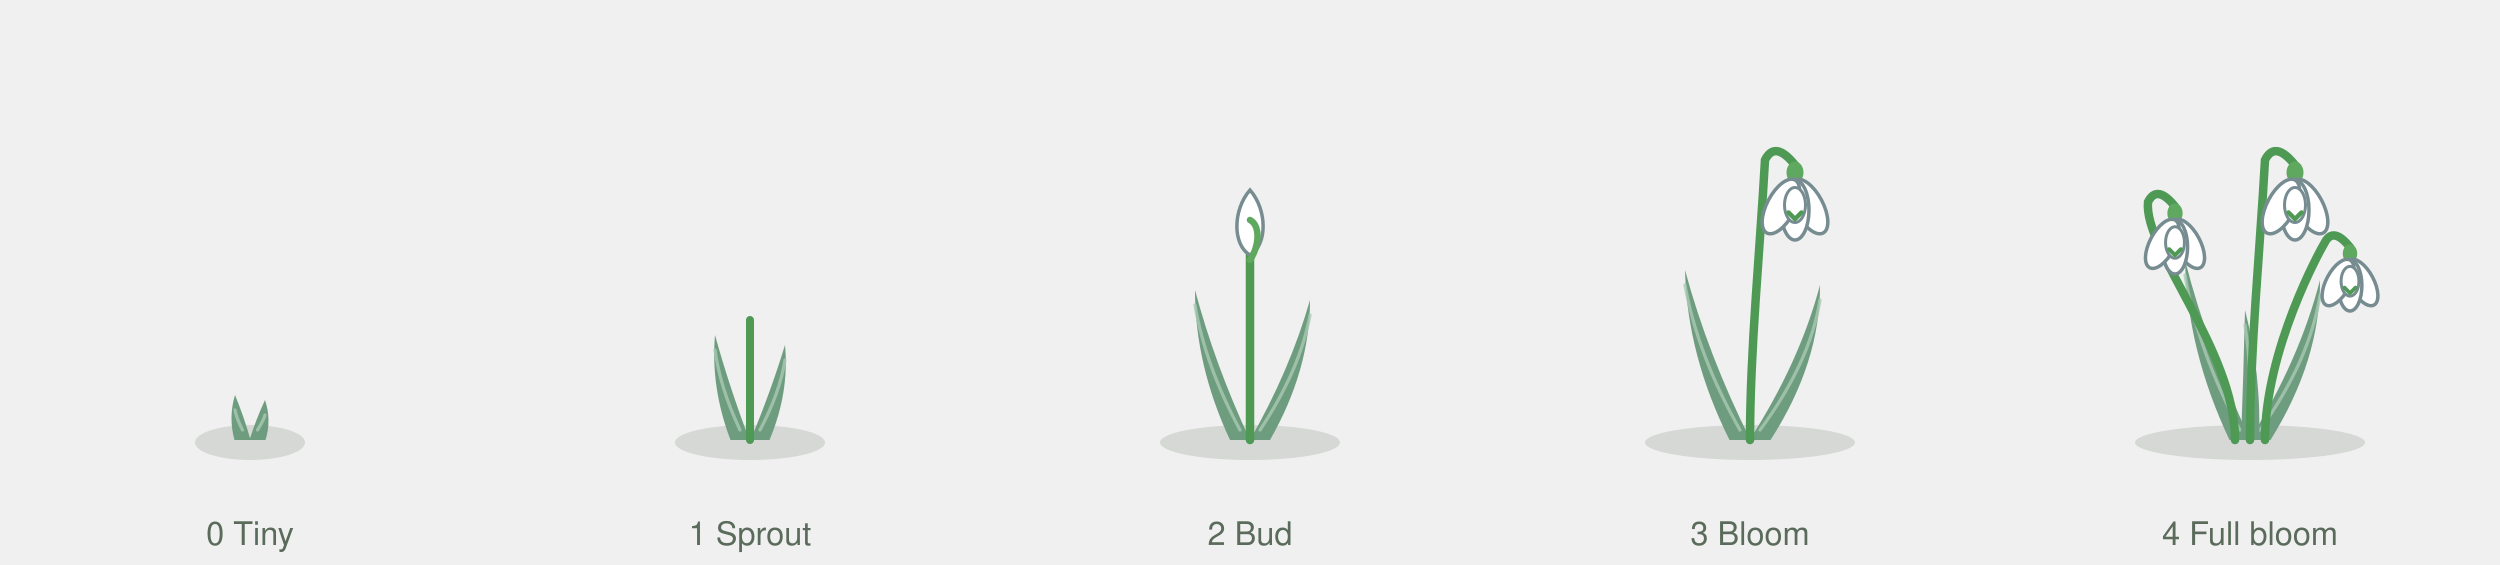
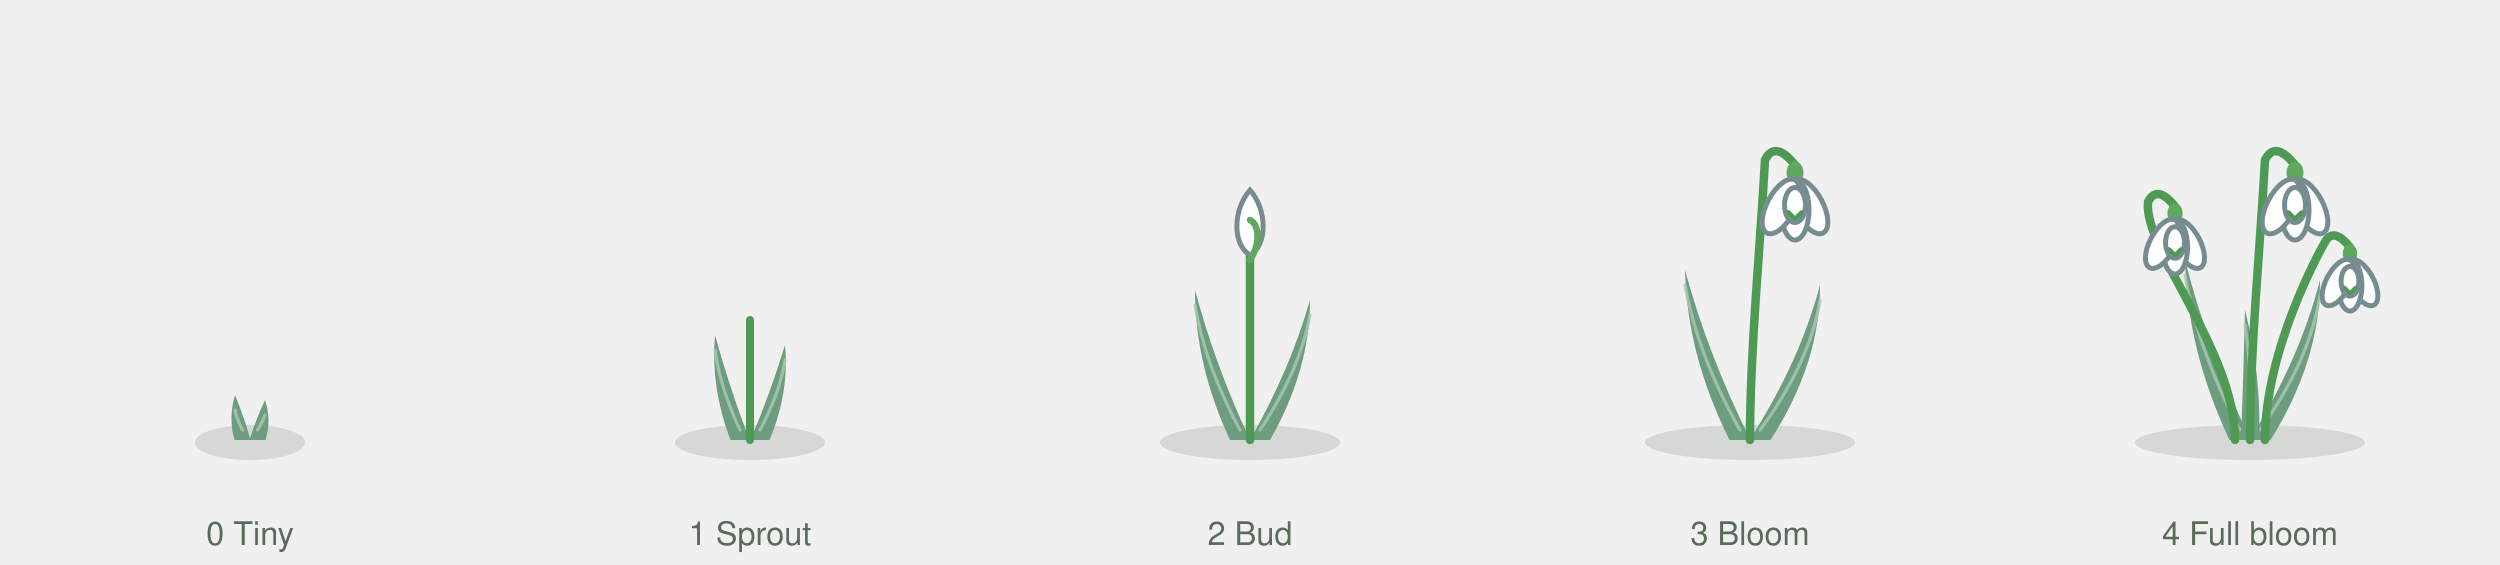
<svg xmlns="http://www.w3.org/2000/svg" viewBox="0 0 1000 226" width="1000" height="226">
  <svg x="0" y="0" width="200" height="200" viewBox="0 0 200 200">
    <ellipse cx="100" cy="177" rx="22" ry="7" fill="#2C3E2C" opacity=".14" />
    <path d="M93.8 176 Q91.3 167 94 158 Q97.7 167 100.2 176 Z" fill="#6E9C7E" />
    <path d="M97 172 Q94.5 167 94 164" stroke="#A9C9B4" stroke-width="1.3" fill="none" stroke-linecap="round" opacity=".8" />
    <path d="M99.8 176 Q102.3 168 106 160 Q108.7 168 106.2 176 Z" fill="#6E9C7E" />
    <path d="M103 172 Q105.5 168 106 166" stroke="#A9C9B4" stroke-width="1.3" fill="none" stroke-linecap="round" opacity=".8" />
  </svg>
  <text x="100" y="218" text-anchor="middle" font-family="-apple-system, Helvetica, sans-serif" font-size="13" fill="#5B6B5B">0 Tiny</text>
  <svg x="200" y="0" width="200" height="200" viewBox="0 0 200 200">
    <ellipse cx="100" cy="177" rx="30" ry="7" fill="#2C3E2C" opacity=".14" />
    <path d="M92.2 176 Q84.2 155 86 134 Q91.8 155 99.8 176 Z" fill="#6E9C7E" />
    <path d="M96 172 Q88 155 86 140" stroke="#A9C9B4" stroke-width="1.3" fill="none" stroke-linecap="round" opacity=".8" />
    <path d="M100.2 176 Q108.2 157 114 138 Q115.8 157 107.8 176 Z" fill="#6E9C7E" />
    <path d="M104 172 Q112 157 114 144" stroke="#A9C9B4" stroke-width="1.3" fill="none" stroke-linecap="round" opacity=".8" />
    <path d="M100 176 V128" stroke="#4E9A55" stroke-width="3.2" stroke-linecap="round" />
  </svg>
  <text x="300" y="218" text-anchor="middle" font-family="-apple-system, Helvetica, sans-serif" font-size="13" fill="#5B6B5B">1 Sprout</text>
  <svg x="400" y="0" width="200" height="200" viewBox="0 0 200 200">
    <ellipse cx="100" cy="177" rx="36" ry="7" fill="#2C3E2C" opacity=".14" />
    <path d="M92 176 Q78 146 78 116 Q86 146 100 176 Z" fill="#6E9C7E" />
    <path d="M96 172 Q82 146 78 122" stroke="#A9C9B4" stroke-width="1.3" fill="none" stroke-linecap="round" opacity=".8" />
    <path d="M100 176 Q116 148 124 120 Q124 148 108 176 Z" fill="#6E9C7E" />
    <path d="M104 172 Q120 148 124 126" stroke="#A9C9B4" stroke-width="1.3" fill="none" stroke-linecap="round" opacity=".8" />
    <path d="M100 176 V100" stroke="#4E9A55" stroke-width="3.4" stroke-linecap="round" />
-     <path d="M100 76 C107 84 107 98 100 102 C93 98 93 84 100 76 Z" fill="#FFFFFF" stroke="#768C91" stroke-width="1.4" />
+     <path d="M100 76 C107 84 107 98 100 102 C93 98 93 84 100 76 Z" fill="#FFFFFF" stroke="#768C91" stroke-width="2" />
    <path d="M100 104 C104 98 104 90 100 88" stroke="#5FA860" stroke-width="2.6" fill="none" stroke-linecap="round" />
  </svg>
  <text x="500" y="218" text-anchor="middle" font-family="-apple-system, Helvetica, sans-serif" font-size="13" fill="#5B6B5B">2 Bud</text>
  <svg x="600" y="0" width="200" height="200" viewBox="0 0 200 200">
    <ellipse cx="100" cy="177" rx="42" ry="7" fill="#2C3E2C" opacity=".14" />
    <path d="M91.8 176 Q74.8 142 74 108 Q83.2 142 100.2 176 Z" fill="#6E9C7E" />
    <path d="M96 172 Q79 142 74 114" stroke="#A9C9B4" stroke-width="1.3" fill="none" stroke-linecap="round" opacity=".8" />
    <path d="M99.8 176 Q119.8 145 128 114 Q128.2 145 108.2 176 Z" fill="#6E9C7E" />
    <path d="M104 172 Q124 145 128 120" stroke="#A9C9B4" stroke-width="1.3" fill="none" stroke-linecap="round" opacity=".8" />
    <path d="M100 176 C100 140 104 100 106 64 Q110 56 118 66" stroke="#4E9A55" stroke-width="3.4" fill="none" stroke-linecap="round" />
    <ellipse cx="118" cy="69" rx="3.4" ry="4.4" fill="#5FA860" />
-     <ellipse cx="0" cy="12" rx="5.6" ry="12" transform="translate(118 72) rotate(-28)" fill="#FFFFFF" stroke="#768C91" stroke-width="1.4" />
-     <ellipse cx="0" cy="12" rx="5.6" ry="12" transform="translate(118 72) rotate(0)" fill="#FFFFFF" stroke="#768C91" stroke-width="1.4" />
-     <ellipse cx="0" cy="12" rx="5.6" ry="12" transform="translate(118 72) rotate(28)" fill="#FFFFFF" stroke="#768C91" stroke-width="1.4" />
-     <ellipse cx="118" cy="82" rx="4.2" ry="7" fill="#FFFFFF" stroke="#768C91" stroke-width="1.2" />
+     <ellipse cx="0" cy="12" rx="5.6" ry="12" transform="translate(118 72) rotate(-28)" fill="#FFFFFF" stroke="#768C91" stroke-width="2" />
+     <ellipse cx="0" cy="12" rx="5.6" ry="12" transform="translate(118 72) rotate(0)" fill="#FFFFFF" stroke="#768C91" stroke-width="2" />
+     <ellipse cx="0" cy="12" rx="5.6" ry="12" transform="translate(118 72) rotate(28)" fill="#FFFFFF" stroke="#768C91" stroke-width="2" />
+     <ellipse cx="118" cy="82" rx="4.2" ry="7" fill="#FFFFFF" stroke="#768C91" stroke-width="2" />
    <path d="M115.4 85 L118 87.6 L120.6 85" stroke="#4E9A55" stroke-width="1.8" fill="none" stroke-linecap="round" stroke-linejoin="round" />
  </svg>
  <text x="700" y="218" text-anchor="middle" font-family="-apple-system, Helvetica, sans-serif" font-size="13" fill="#5B6B5B">3 Bloom</text>
  <svg x="800" y="0" width="200" height="200" viewBox="0 0 200 200">
    <g id="st4_ground">
      <ellipse cx="100" cy="177" rx="46" ry="7" fill="#2C3E2C" opacity=".14" />
    </g>
    <g id="st4_back">
      <path d="M91.8 176 Q74.8 140 74 104 Q83.2 140 100.2 176 Z" fill="#6E9C7E" />
      <path d="M96 172 Q79 140 74 110" stroke="#A9C9B4" stroke-width="1.3" fill="none" stroke-linecap="round" opacity=".8" />
      <path d="M99.8 176 Q119.8 144 128 112 Q128.2 144 108.2 176 Z" fill="#6E9C7E" />
      <path d="M104 172 Q124 144 128 118" stroke="#A9C9B4" stroke-width="1.3" fill="none" stroke-linecap="round" opacity=".8" />
      <path d="M96.4 176 Q97.4 150 98 124 Q104.6 150 103.6 176 Z" fill="#6E9C7E" />
      <path d="M100 172 Q101 150 98 130" stroke="#A9C9B4" stroke-width="1.3" fill="none" stroke-linecap="round" opacity=".8" />
      <path d="M100 176 C100 140 104 100 106 64 Q110 56 118 66" stroke="#4E9A55" stroke-width="3.4" fill="none" stroke-linecap="round" />
      <ellipse cx="118" cy="69" rx="3.4" ry="4.4" fill="#5FA860" />
      <path d="M94 176 C94 140 57.4 100 59.2 80.8 Q62.8 73.6 70 82.6" stroke="#4E9A55" stroke-width="3.4" fill="none" stroke-linecap="round" />
      <ellipse cx="70" cy="85.3" rx="3.06" ry="3.96" fill="#5FA860" />
      <path d="M106 176 C106 140 128.1 100 129.8 97.2 Q133.2 90.4 140 98.9" stroke="#4E9A55" stroke-width="3.4" fill="none" stroke-linecap="round" />
      <ellipse cx="140" cy="101.45" rx="2.89" ry="3.74" fill="#5FA860" />
    </g>
    <g id="st4_petals">
      <g id="st4_r0_s0">
-         <ellipse cx="0" cy="12" rx="5.6" ry="12" transform="translate(118 72) rotate(-28)" fill="#FFFFFF" stroke="#768C91" stroke-width="1.4" />
+         <ellipse cx="0" cy="12" rx="5.6" ry="12" transform="translate(118 72) rotate(-28)" fill="#FFFFFF" stroke="#768C91" stroke-width="2" />
      </g>
      <g id="st4_r0_s1">
-         <ellipse cx="0" cy="12" rx="5.6" ry="12" transform="translate(118 72) rotate(0)" fill="#FFFFFF" stroke="#768C91" stroke-width="1.4" />
+         <ellipse cx="0" cy="12" rx="5.6" ry="12" transform="translate(118 72) rotate(0)" fill="#FFFFFF" stroke="#768C91" stroke-width="2" />
      </g>
      <g id="st4_r0_s2">
-         <ellipse cx="0" cy="12" rx="5.6" ry="12" transform="translate(118 72) rotate(28)" fill="#FFFFFF" stroke="#768C91" stroke-width="1.4" />
+         <ellipse cx="0" cy="12" rx="5.6" ry="12" transform="translate(118 72) rotate(28)" fill="#FFFFFF" stroke="#768C91" stroke-width="2" />
      </g>
      <g id="st4_r1_s0">
-         <ellipse cx="0" cy="10.8" rx="5.04" ry="10.8" transform="translate(70 88) rotate(-28)" fill="#FFFFFF" stroke="#768C91" stroke-width="1.4" />
+         <ellipse cx="0" cy="10.8" rx="5.04" ry="10.8" transform="translate(70 88) rotate(-28)" fill="#FFFFFF" stroke="#768C91" stroke-width="2" />
      </g>
      <g id="st4_r1_s1">
-         <ellipse cx="0" cy="10.8" rx="5.04" ry="10.8" transform="translate(70 88) rotate(0)" fill="#FFFFFF" stroke="#768C91" stroke-width="1.4" />
+         <ellipse cx="0" cy="10.8" rx="5.04" ry="10.8" transform="translate(70 88) rotate(0)" fill="#FFFFFF" stroke="#768C91" stroke-width="2" />
      </g>
      <g id="st4_r1_s2">
-         <ellipse cx="0" cy="10.8" rx="5.04" ry="10.8" transform="translate(70 88) rotate(28)" fill="#FFFFFF" stroke="#768C91" stroke-width="1.4" />
+         <ellipse cx="0" cy="10.8" rx="5.04" ry="10.8" transform="translate(70 88) rotate(28)" fill="#FFFFFF" stroke="#768C91" stroke-width="2" />
      </g>
      <g id="st4_r2_s0">
-         <ellipse cx="0" cy="10.2" rx="4.76" ry="10.2" transform="translate(140 104) rotate(-28)" fill="#FFFFFF" stroke="#768C91" stroke-width="1.4" />
+         <ellipse cx="0" cy="10.2" rx="4.76" ry="10.2" transform="translate(140 104) rotate(-28)" fill="#FFFFFF" stroke="#768C91" stroke-width="2" />
      </g>
      <g id="st4_r2_s1">
-         <ellipse cx="0" cy="10.2" rx="4.76" ry="10.2" transform="translate(140 104) rotate(0)" fill="#FFFFFF" stroke="#768C91" stroke-width="1.4" />
+         <ellipse cx="0" cy="10.2" rx="4.76" ry="10.2" transform="translate(140 104) rotate(0)" fill="#FFFFFF" stroke="#768C91" stroke-width="2" />
      </g>
      <g id="st4_r2_s2">
-         <ellipse cx="0" cy="10.2" rx="4.76" ry="10.2" transform="translate(140 104) rotate(28)" fill="#FFFFFF" stroke="#768C91" stroke-width="1.4" />
+         <ellipse cx="0" cy="10.2" rx="4.76" ry="10.2" transform="translate(140 104) rotate(28)" fill="#FFFFFF" stroke="#768C91" stroke-width="2" />
      </g>
    </g>
    <g id="st4_front">
-       <ellipse cx="118" cy="82" rx="4.2" ry="7" fill="#FFFFFF" stroke="#768C91" stroke-width="1.2" />
+       <ellipse cx="118" cy="82" rx="4.2" ry="7" fill="#FFFFFF" stroke="#768C91" stroke-width="2" />
      <path d="M115.4 85 L118 87.6 L120.6 85" stroke="#4E9A55" stroke-width="1.8" fill="none" stroke-linecap="round" stroke-linejoin="round" />
-       <ellipse cx="70" cy="97" rx="3.78" ry="6.3" fill="#FFFFFF" stroke="#768C91" stroke-width="1.2" />
+       <ellipse cx="70" cy="97" rx="3.78" ry="6.3" fill="#FFFFFF" stroke="#768C91" stroke-width="2" />
      <path d="M67.66 99.7 L70 102.04 L72.34 99.7" stroke="#4E9A55" stroke-width="1.62" fill="none" stroke-linecap="round" stroke-linejoin="round" />
-       <ellipse cx="140" cy="112.5" rx="3.57" ry="5.95" fill="#FFFFFF" stroke="#768C91" stroke-width="1.2" />
+       <ellipse cx="140" cy="112.5" rx="3.57" ry="5.95" fill="#FFFFFF" stroke="#768C91" stroke-width="2" />
      <path d="M137.79 115.05 L140 117.26 L142.21 115.05" stroke="#4E9A55" stroke-width="1.53" fill="none" stroke-linecap="round" stroke-linejoin="round" />
    </g>
  </svg>
  <text x="900" y="218" text-anchor="middle" font-family="-apple-system, Helvetica, sans-serif" font-size="13" fill="#5B6B5B">4 Full bloom</text>
</svg>
